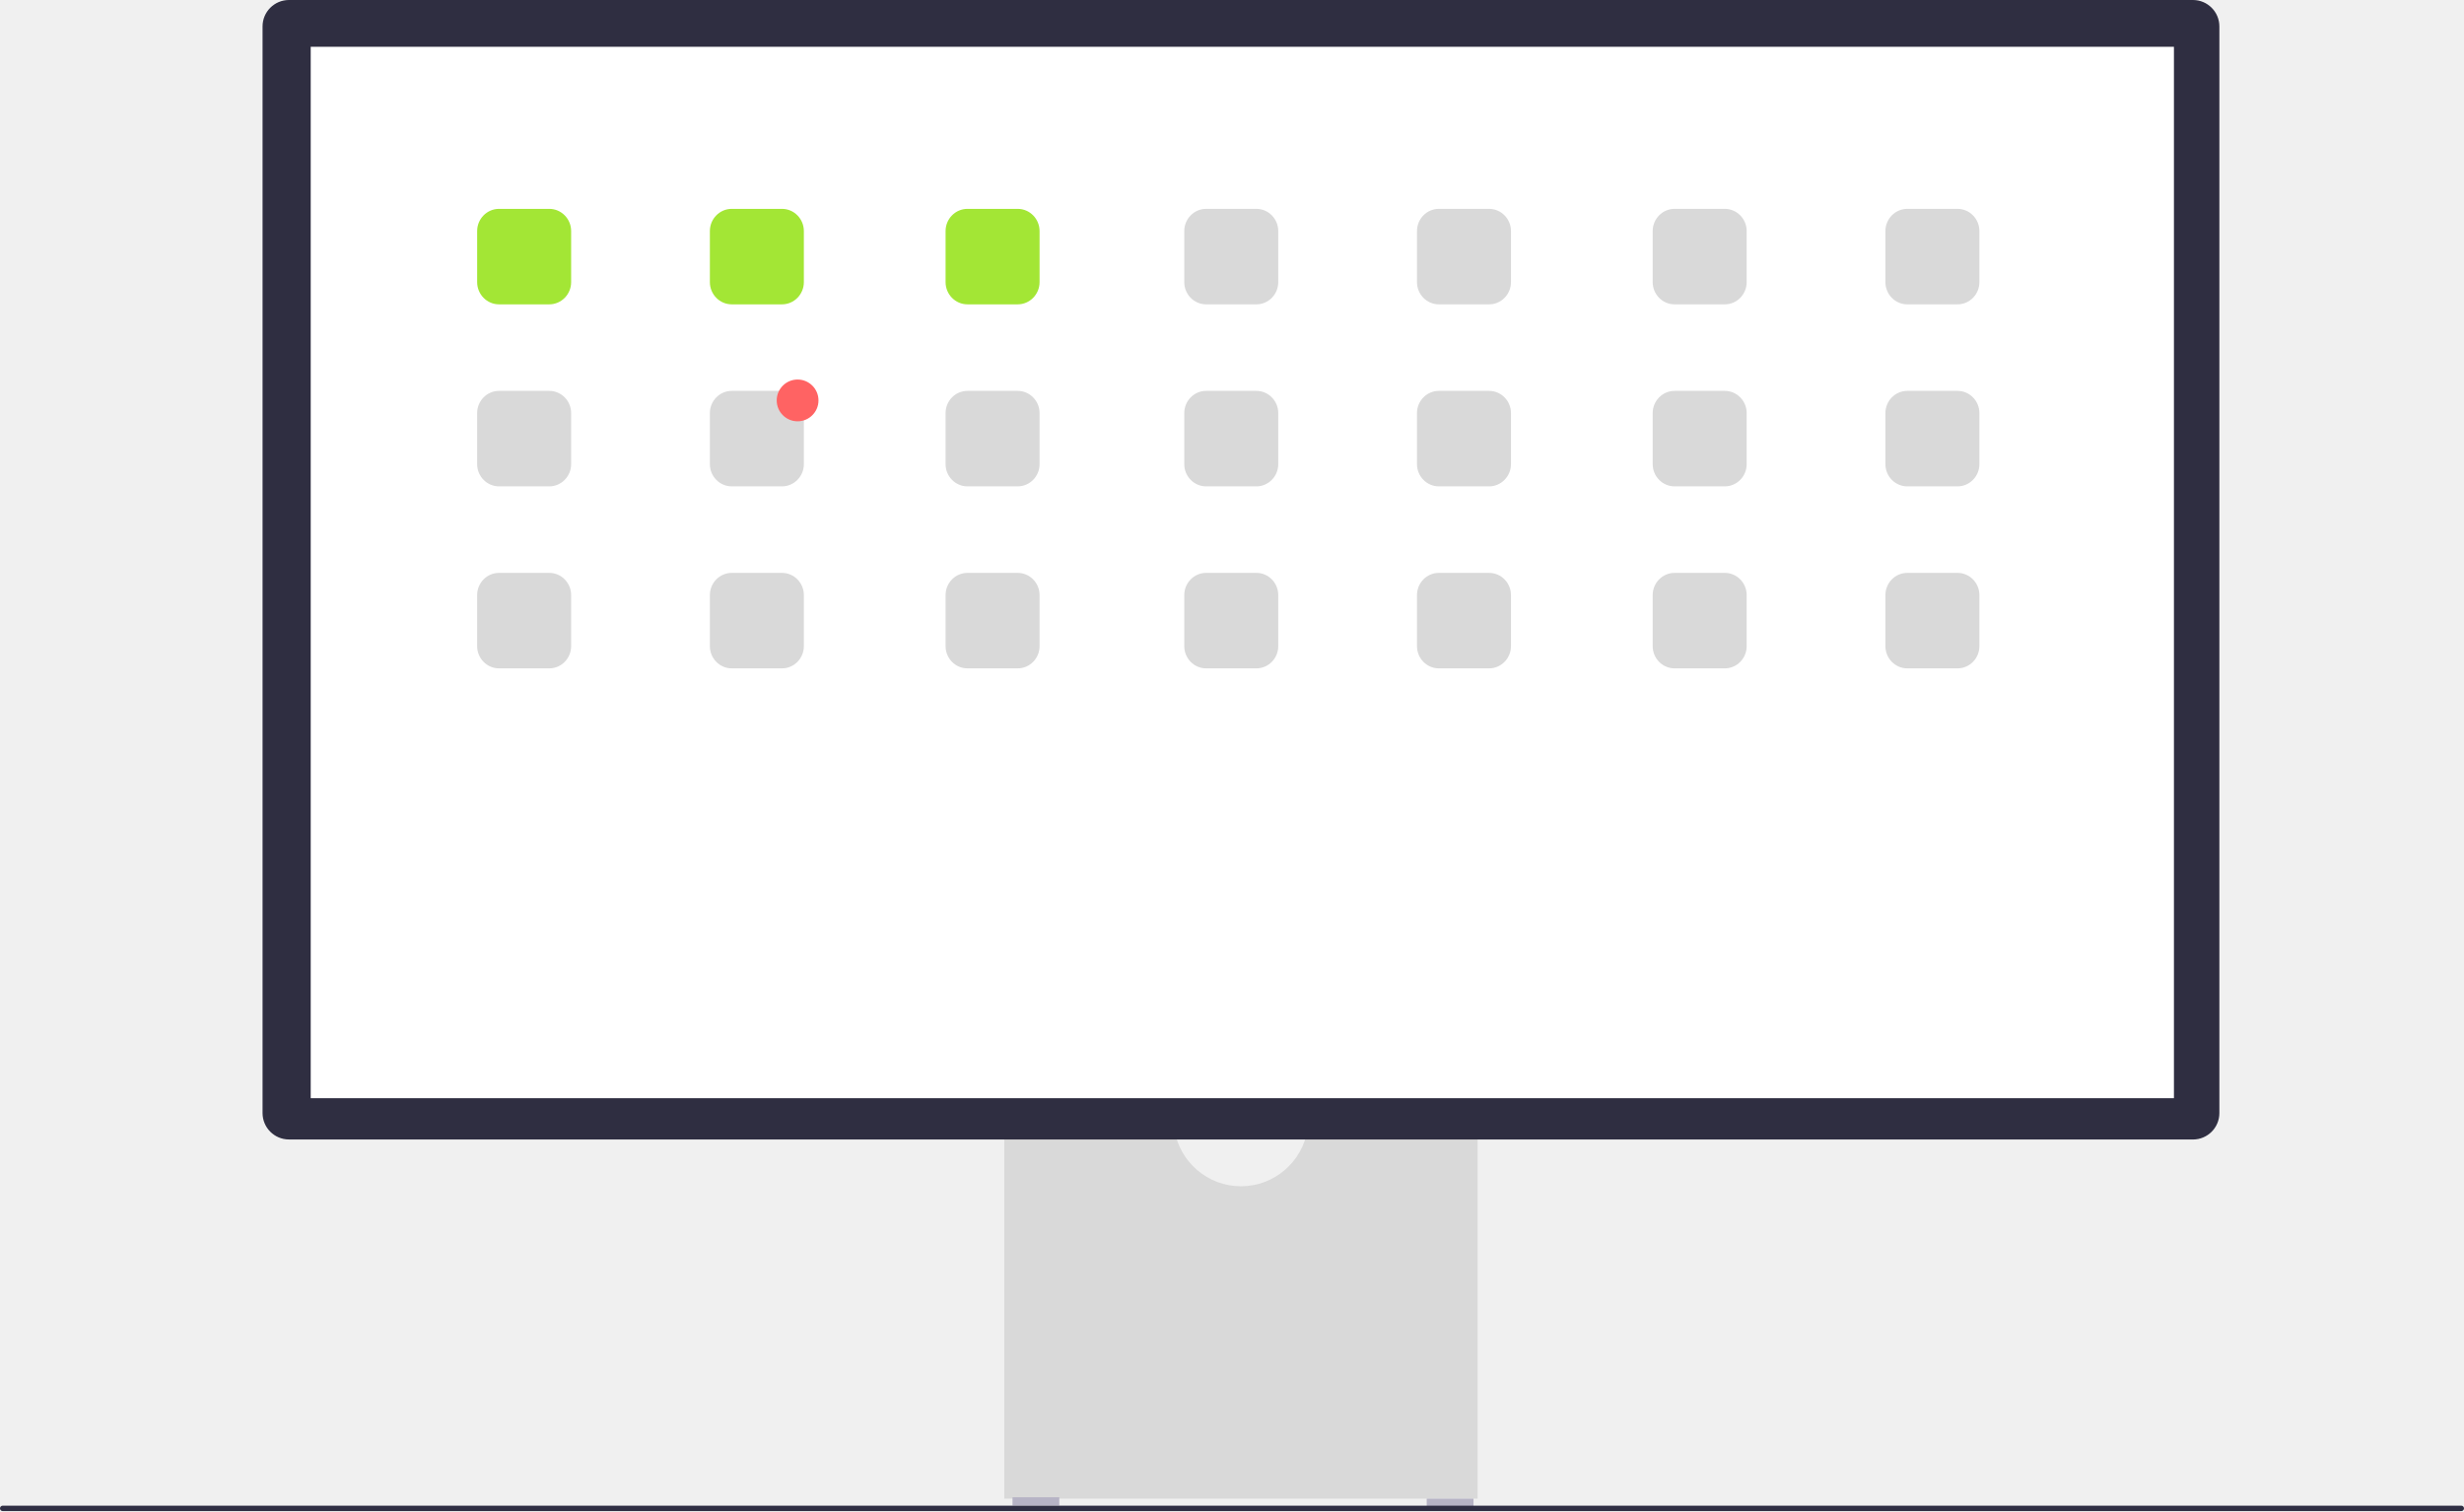
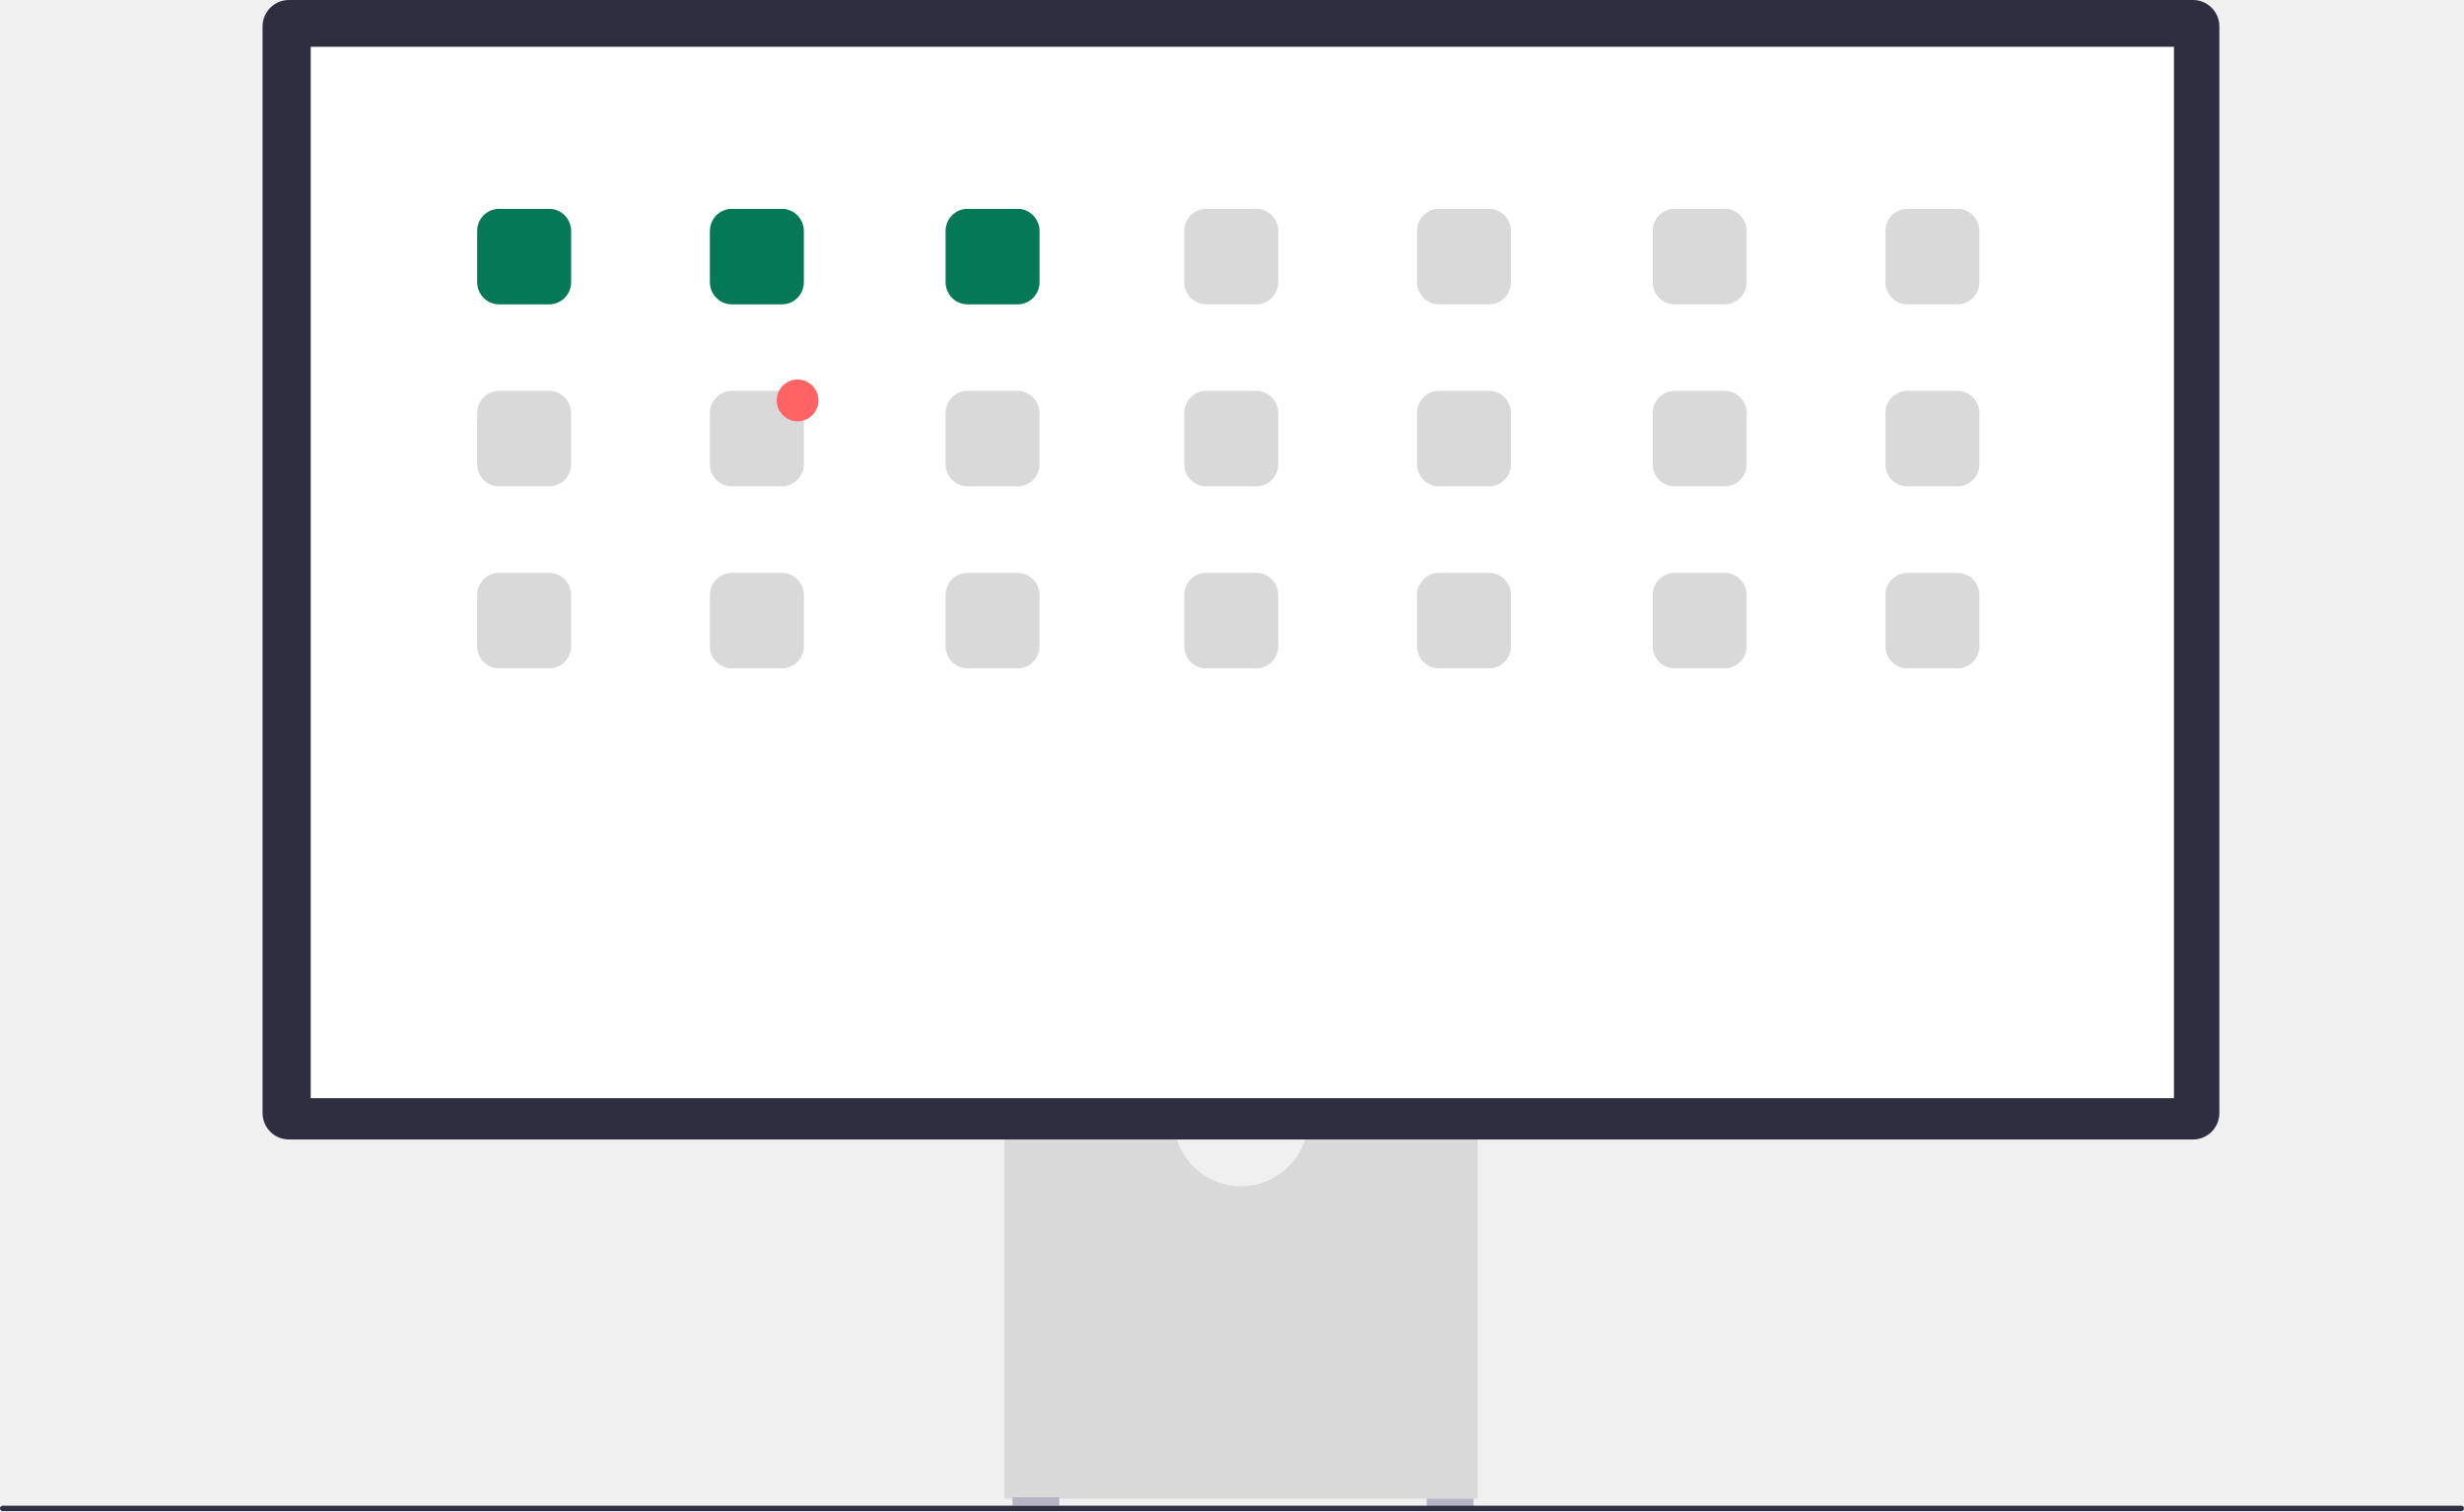
<svg xmlns="http://www.w3.org/2000/svg" width="825.85" height="506.44" viewBox="0 0 825.85 506.44">
  <path d="m438.22,378.66c-1.77,10.71-11.09,18.91-22.29,18.91s-20.53-8.2-22.29-18.91h-57.04v123.61h158.66v-123.61h-57.04l0-0Z" fill="#d9d9d9" stroke-width="0" />
  <rect x="339.36" y="501.81" width="15.68" height="2.77" fill="#b6b3c5" stroke-width="0" />
  <rect x="478.19" y="502.27" width="15.68" height="2.77" fill="#b6b3c5" stroke-width="0" />
  <path d="m735.01,381.89H96.85c-4.88,0-8.85-3.97-8.85-8.85V8.85c0-4.88,3.97-8.85,8.85-8.85h638.16c4.88,0,8.85,3.97,8.85,8.85v364.2c0,4.88-3.97,8.85-8.85,8.85h0l0-.01Z" fill="#2f2e41" stroke-width="0" />
  <rect x="104.14" y="15.68" width="624.49" height="352.37" fill="#fff" stroke-width="0" />
  <path d="m0,505.53c0,.5.4.91.91.91h824.03c.5,0,.91-.4.91-.91s-.4-.91-.91-.91H.91c-.5,0-.91.4-.91.91Z" fill="#2f2e43" stroke-width="0" />
-   <path d="m184.095,102h-16.836c-4.043,0-7.332-3.341-7.332-7.448v-17.104c0-4.107,3.289-7.448,7.332-7.448h16.836c4.043,0,7.332,3.341,7.332,7.448v17.104c0,4.107-3.289,7.448-7.332,7.448Z" fill="#a3e635" stroke-width="0" />
-   <path d="m262.095,102h-16.836c-4.043,0-7.332-3.341-7.332-7.448v-17.104c0-4.107,3.289-7.448,7.332-7.448h16.836c4.043,0,7.332,3.341,7.332,7.448v17.104c0,4.107-3.289,7.448-7.332,7.448Z" fill="#a3e635" stroke-width="0" />
-   <path d="m341.095,102h-16.836c-4.043,0-7.332-3.341-7.332-7.448v-17.104c0-4.107,3.289-7.448,7.332-7.448h16.836c4.043,0,7.332,3.341,7.332,7.448v17.104c0,4.107-3.289,7.448-7.332,7.448Z" fill="#a3e635" stroke-width="0" />
+   <path d="m184.095,102h-16.836c-4.043,0-7.332-3.341-7.332-7.448v-17.104c0-4.107,3.289-7.448,7.332-7.448h16.836c4.043,0,7.332,3.341,7.332,7.448v17.104c0,4.107-3.289,7.448-7.332,7.448Z" fill="#047857" stroke-width="0" />
+   <path d="m262.095,102h-16.836c-4.043,0-7.332-3.341-7.332-7.448v-17.104c0-4.107,3.289-7.448,7.332-7.448h16.836c4.043,0,7.332,3.341,7.332,7.448v17.104c0,4.107-3.289,7.448-7.332,7.448Z" fill="#047857" stroke-width="0" />
+   <path d="m341.095,102h-16.836c-4.043,0-7.332-3.341-7.332-7.448v-17.104c0-4.107,3.289-7.448,7.332-7.448h16.836c4.043,0,7.332,3.341,7.332,7.448v17.104c0,4.107-3.289,7.448-7.332,7.448Z" fill="#047857" stroke-width="0" />
  <path d="m421.095,102h-16.836c-4.043,0-7.332-3.341-7.332-7.448v-17.104c0-4.107,3.289-7.448,7.332-7.448h16.836c4.043,0,7.332,3.341,7.332,7.448v17.104c0,4.107-3.289,7.448-7.332,7.448Z" fill="#d9d9d9" stroke-width="0" />
  <path d="m499.095,102h-16.836c-4.043,0-7.332-3.341-7.332-7.448v-17.104c0-4.107,3.289-7.448,7.332-7.448h16.836c4.043,0,7.332,3.341,7.332,7.448v17.104c0,4.107-3.289,7.448-7.332,7.448Z" fill="#d9d9d9" stroke-width="0" />
  <path d="m578.095,102h-16.836c-4.043,0-7.332-3.341-7.332-7.448v-17.104c0-4.107,3.289-7.448,7.332-7.448h16.836c4.043,0,7.332,3.341,7.332,7.448v17.104c0,4.107-3.289,7.448-7.332,7.448Z" fill="#d9d9d9" stroke-width="0" />
  <path d="m656.095,102h-16.836c-4.043,0-7.332-3.341-7.332-7.448v-17.104c0-4.107,3.289-7.448,7.332-7.448h16.836c4.043,0,7.332,3.341,7.332,7.448v17.104c0,4.107-3.289,7.448-7.332,7.448Z" fill="#d9d9d9" stroke-width="0" />
  <path d="m184.095,163h-16.836c-4.043,0-7.332-3.341-7.332-7.448v-17.104c0-4.107,3.289-7.448,7.332-7.448h16.836c4.043,0,7.332,3.341,7.332,7.448v17.104c0,4.107-3.289,7.448-7.332,7.448Z" fill="#d9d9d9" stroke-width="0" />
  <path d="m262.095,163h-16.836c-4.043,0-7.332-3.341-7.332-7.448v-17.104c0-4.107,3.289-7.448,7.332-7.448h16.836c4.043,0,7.332,3.341,7.332,7.448v17.104c0,4.107-3.289,7.448-7.332,7.448Z" fill="#d9d9d9" stroke-width="0" />
  <path d="m341.095,163h-16.836c-4.043,0-7.332-3.341-7.332-7.448v-17.104c0-4.107,3.289-7.448,7.332-7.448h16.836c4.043,0,7.332,3.341,7.332,7.448v17.104c0,4.107-3.289,7.448-7.332,7.448Z" fill="#d9d9d9" stroke-width="0" />
  <path d="m421.095,163h-16.836c-4.043,0-7.332-3.341-7.332-7.448v-17.104c0-4.107,3.289-7.448,7.332-7.448h16.836c4.043,0,7.332,3.341,7.332,7.448v17.104c0,4.107-3.289,7.448-7.332,7.448Z" fill="#d9d9d9" stroke-width="0" />
  <path d="m499.095,163h-16.836c-4.043,0-7.332-3.341-7.332-7.448v-17.104c0-4.107,3.289-7.448,7.332-7.448h16.836c4.043,0,7.332,3.341,7.332,7.448v17.104c0,4.107-3.289,7.448-7.332,7.448Z" fill="#d9d9d9" stroke-width="0" />
  <path d="m578.095,163h-16.836c-4.043,0-7.332-3.341-7.332-7.448v-17.104c0-4.107,3.289-7.448,7.332-7.448h16.836c4.043,0,7.332,3.341,7.332,7.448v17.104c0,4.107-3.289,7.448-7.332,7.448Z" fill="#d9d9d9" stroke-width="0" />
  <path d="m656.095,163h-16.836c-4.043,0-7.332-3.341-7.332-7.448v-17.104c0-4.107,3.289-7.448,7.332-7.448h16.836c4.043,0,7.332,3.341,7.332,7.448v17.104c0,4.107-3.289,7.448-7.332,7.448Z" fill="#d9d9d9" stroke-width="0" />
  <path d="m184.095,224h-16.836c-4.043,0-7.332-3.341-7.332-7.448v-17.104c0-4.107,3.289-7.448,7.332-7.448h16.836c4.043,0,7.332,3.341,7.332,7.448v17.104c0,4.107-3.289,7.448-7.332,7.448Z" fill="#d9d9d9" stroke-width="0" />
  <path d="m262.095,224h-16.836c-4.043,0-7.332-3.341-7.332-7.448v-17.104c0-4.107,3.289-7.448,7.332-7.448h16.836c4.043,0,7.332,3.341,7.332,7.448v17.104c0,4.107-3.289,7.448-7.332,7.448Z" fill="#d9d9d9" stroke-width="0" />
  <path d="m341.095,224h-16.836c-4.043,0-7.332-3.341-7.332-7.448v-17.104c0-4.107,3.289-7.448,7.332-7.448h16.836c4.043,0,7.332,3.341,7.332,7.448v17.104c0,4.107-3.289,7.448-7.332,7.448Z" fill="#d9d9d9" stroke-width="0" />
  <path d="m421.095,224h-16.836c-4.043,0-7.332-3.341-7.332-7.448v-17.104c0-4.107,3.289-7.448,7.332-7.448h16.836c4.043,0,7.332,3.341,7.332,7.448v17.104c0,4.107-3.289,7.448-7.332,7.448Z" fill="#d9d9d9" stroke-width="0" />
  <path d="m499.095,224h-16.836c-4.043,0-7.332-3.341-7.332-7.448v-17.104c0-4.107,3.289-7.448,7.332-7.448h16.836c4.043,0,7.332,3.341,7.332,7.448v17.104c0,4.107-3.289,7.448-7.332,7.448Z" fill="#d9d9d9" stroke-width="0" />
  <path d="m578.095,224h-16.836c-4.043,0-7.332-3.341-7.332-7.448v-17.104c0-4.107,3.289-7.448,7.332-7.448h16.836c4.043,0,7.332,3.341,7.332,7.448v17.104c0,4.107-3.289,7.448-7.332,7.448Z" fill="#d9d9d9" stroke-width="0" />
  <path d="m656.095,224h-16.836c-4.043,0-7.332-3.341-7.332-7.448v-17.104c0-4.107,3.289-7.448,7.332-7.448h16.836c4.043,0,7.332,3.341,7.332,7.448v17.104c0,4.107-3.289,7.448-7.332,7.448Z" fill="#d9d9d9" stroke-width="0" />
  <circle cx="267.328" cy="134.199" r="7" fill="#ff6363" stroke-width="0" />
</svg>
